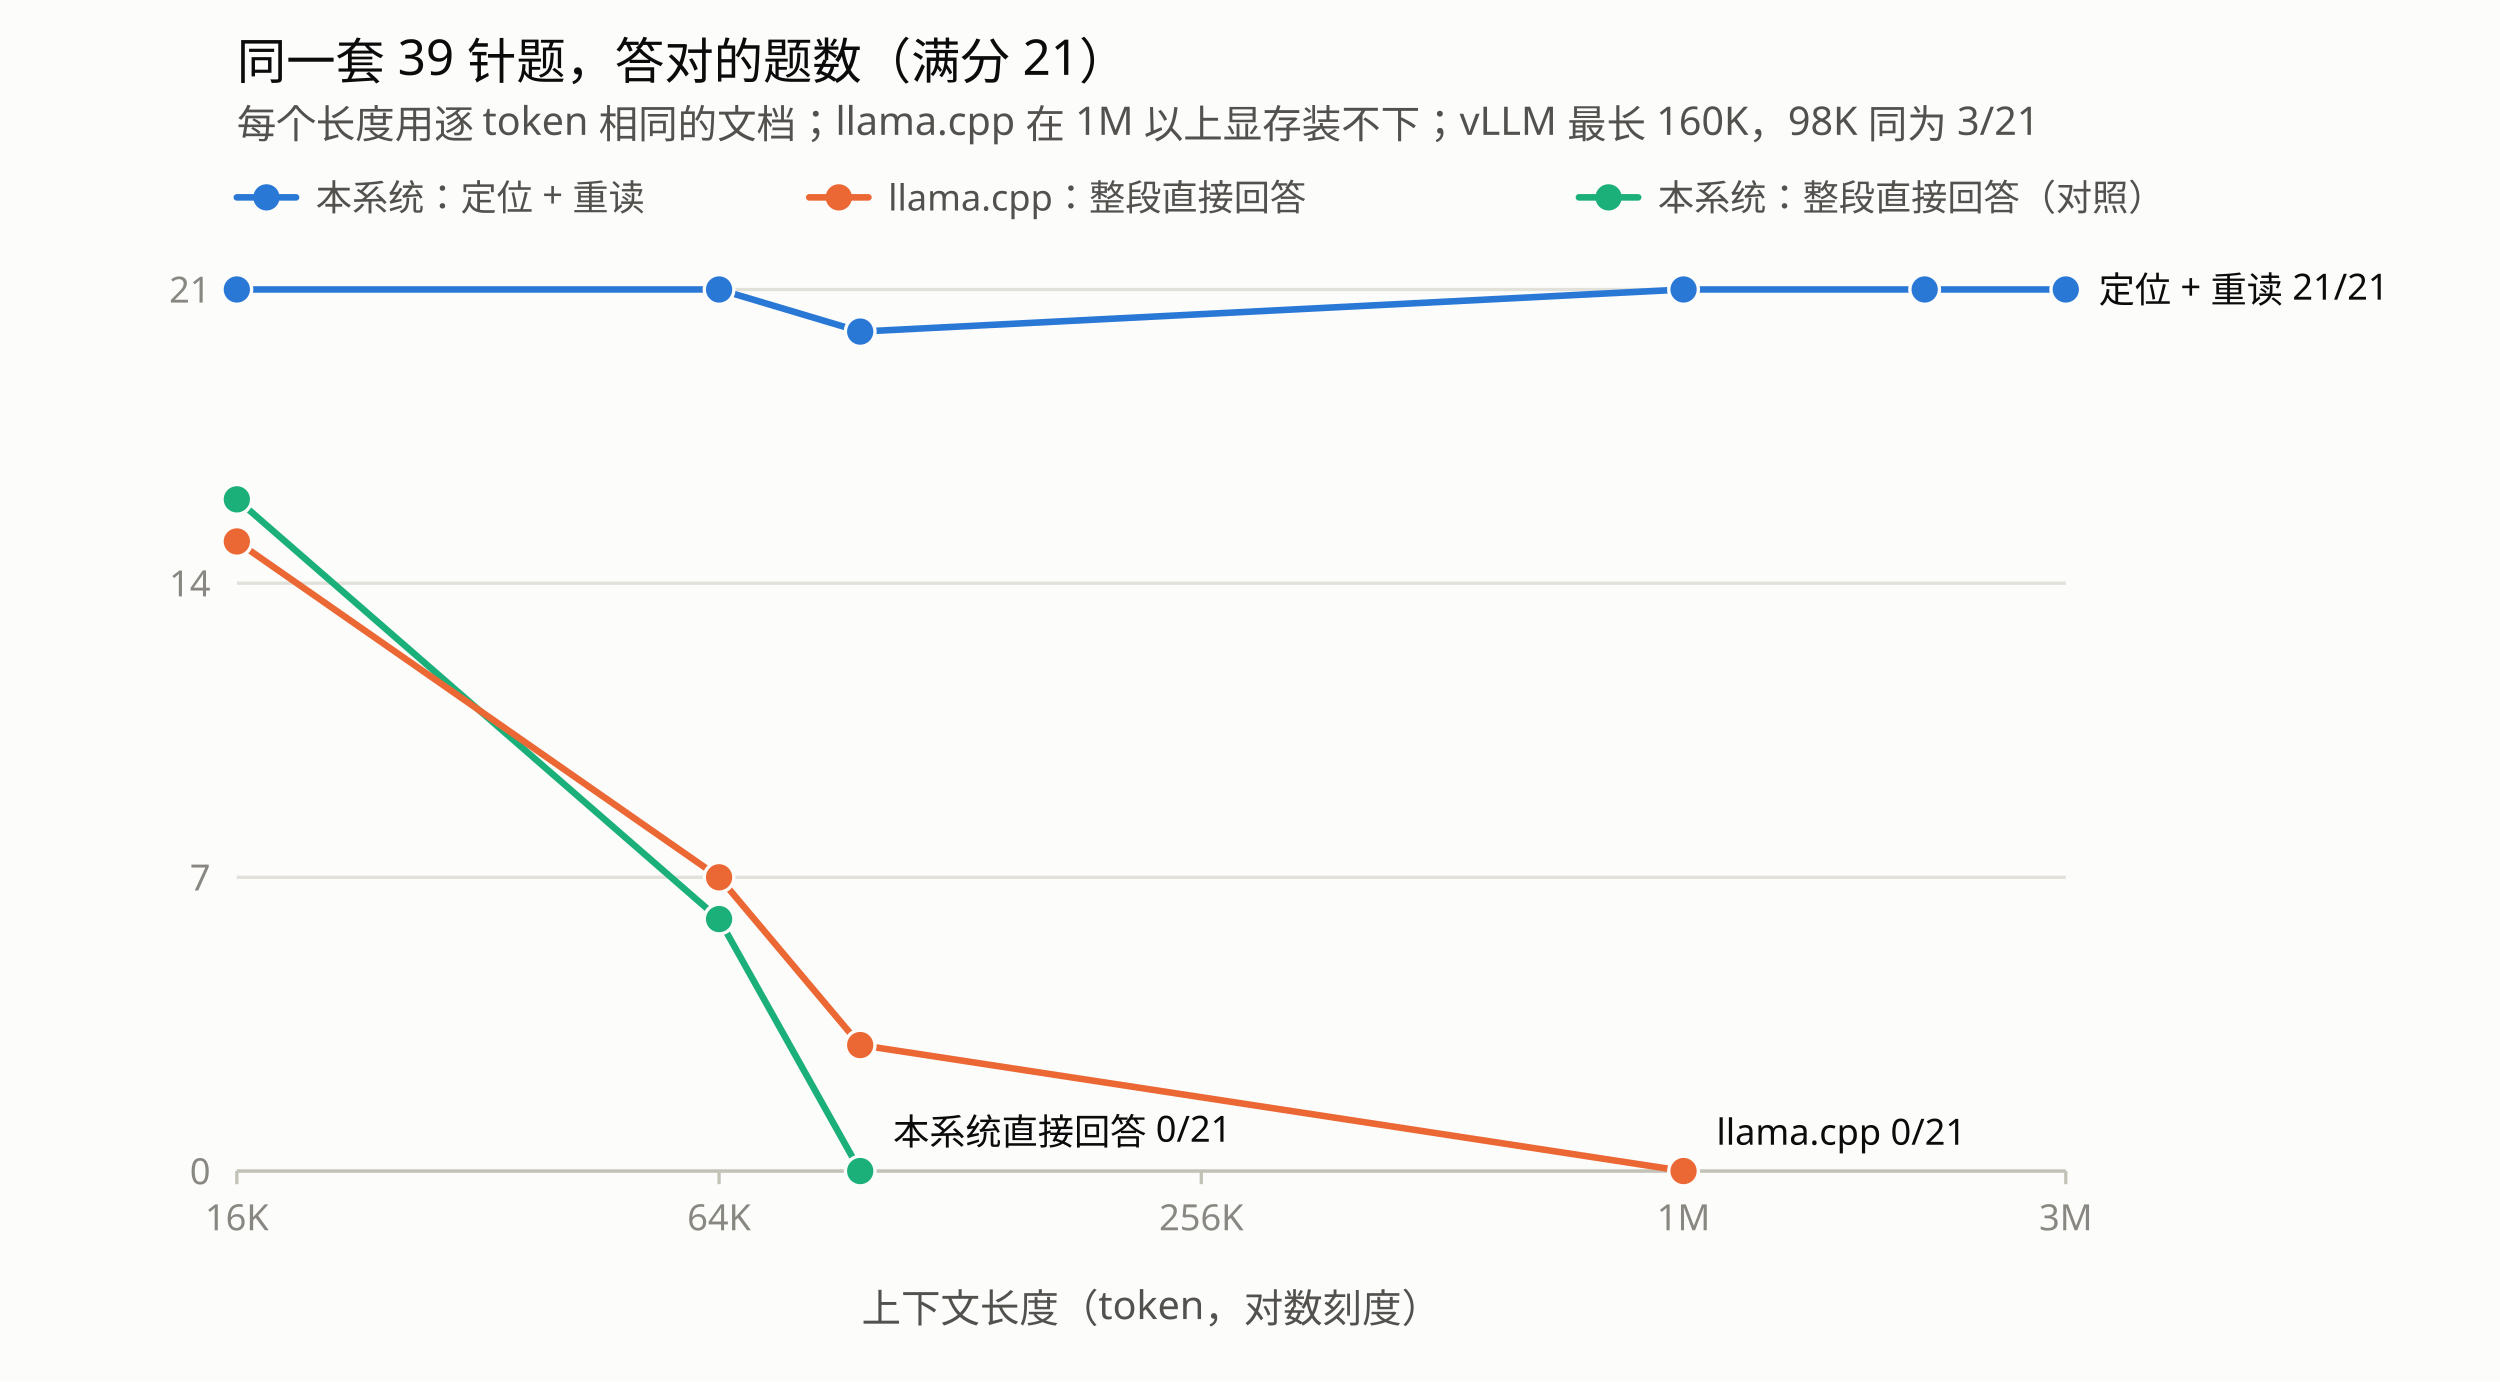
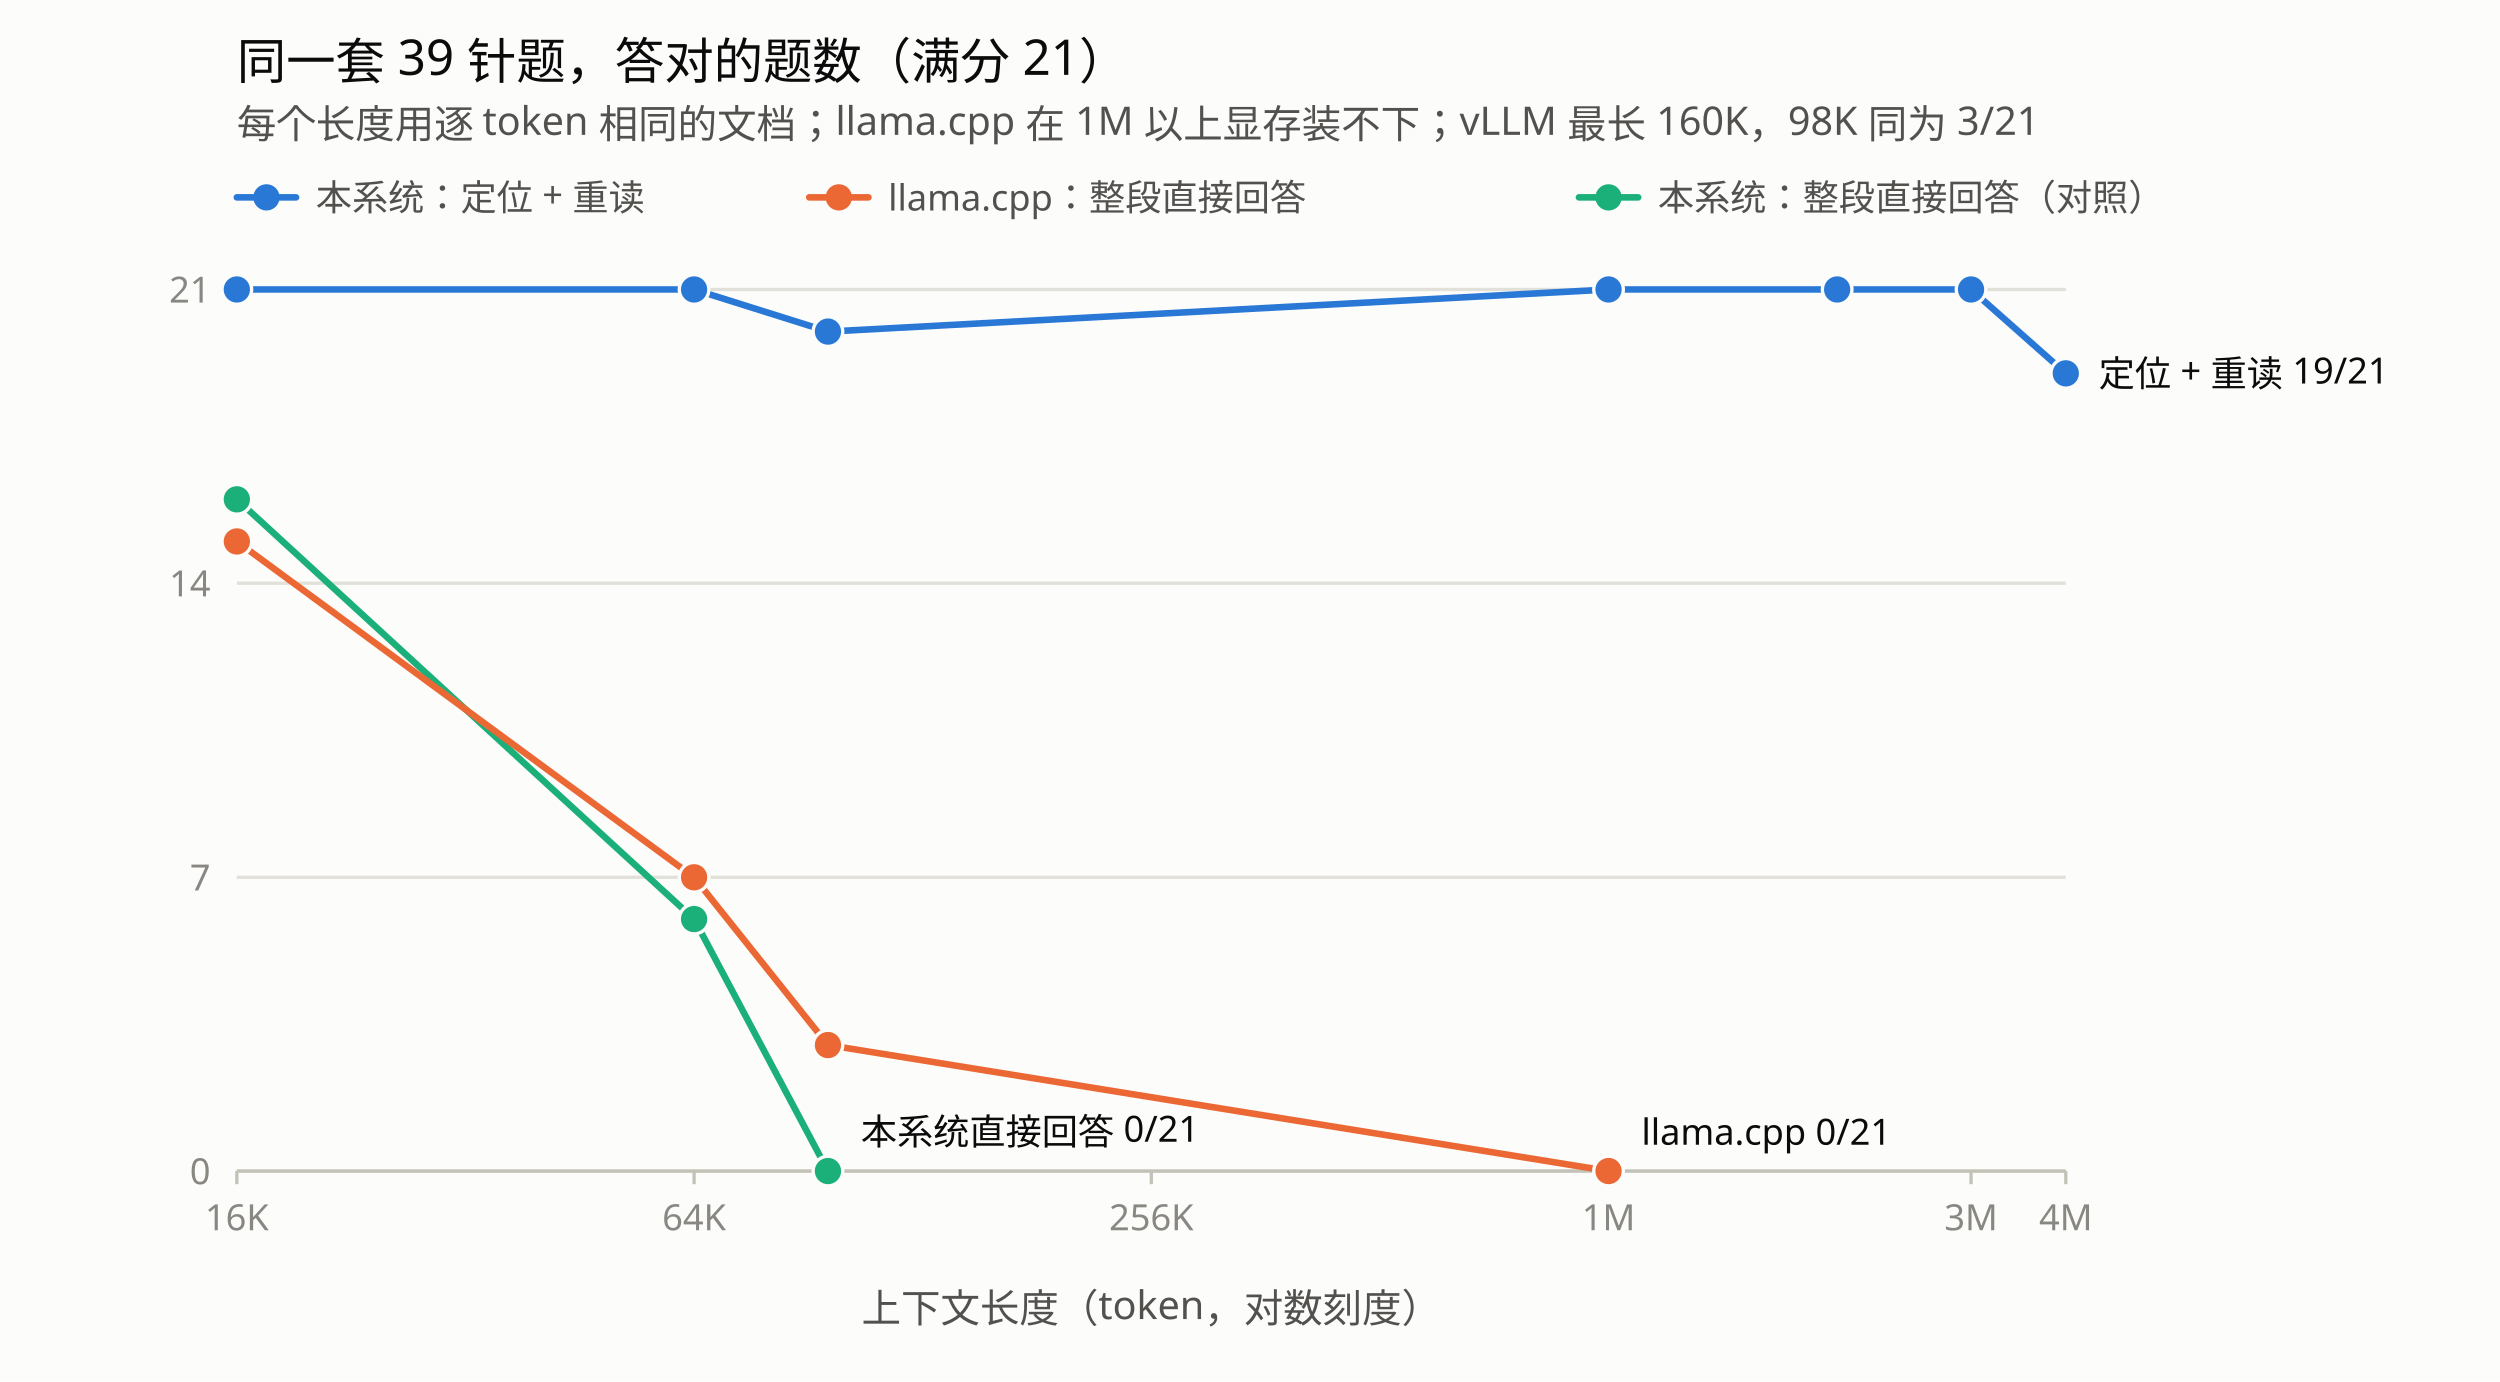
<svg xmlns="http://www.w3.org/2000/svg" width="760" height="420" viewBox="0 0 760 420" font-family="Microsoft YaHei, PingFang SC, sans-serif">
  <rect x="0" y="0" width="760" height="420" fill="#fcfcfb" />
  <text x="72" y="24" font-size="15" fill="#0b0b0b">同一套 39 针题，答对的题数（满分 21）</text>
  <text x="72" y="42" font-size="12" fill="#52514e">每个长度用逐 token 相同的文档；llama.cpp 在 1M 以上显存装不下；vLLM 最长 160K，98K 同为 3/21</text>
  <line x1="72" y1="356.0" x2="628" y2="356.0" stroke="#e1e0d9" stroke-width="1" />
  <text x="64" y="360.0" font-size="11" fill="#898781" text-anchor="end">0</text>
  <line x1="72" y1="266.7" x2="628" y2="266.7" stroke="#e1e0d9" stroke-width="1" />
  <text x="64" y="270.7" font-size="11" fill="#898781" text-anchor="end">7</text>
  <line x1="72" y1="177.3" x2="628" y2="177.3" stroke="#e1e0d9" stroke-width="1" />
  <text x="64" y="181.3" font-size="11" fill="#898781" text-anchor="end">14</text>
  <line x1="72" y1="88.0" x2="628" y2="88.0" stroke="#e1e0d9" stroke-width="1" />
  <text x="64" y="92.0" font-size="11" fill="#898781" text-anchor="end">21</text>
  <line x1="72" y1="356" x2="628" y2="356" stroke="#c3c2b7" stroke-width="1" />
  <line x1="72.0" y1="356" x2="72.0" y2="360" stroke="#c3c2b7" stroke-width="1" />
  <text x="72.0" y="374" font-size="11" fill="#898781" text-anchor="middle">16K</text>
-   <line x1="218.6" y1="356" x2="218.6" y2="360" stroke="#c3c2b7" stroke-width="1" />
-   <text x="218.6" y="374" font-size="11" fill="#898781" text-anchor="middle">64K</text>
-   <line x1="365.2" y1="356" x2="365.2" y2="360" stroke="#c3c2b7" stroke-width="1" />
-   <text x="365.2" y="374" font-size="11" fill="#898781" text-anchor="middle">256K</text>
-   <line x1="511.8" y1="356" x2="511.8" y2="360" stroke="#c3c2b7" stroke-width="1" />
-   <text x="511.8" y="374" font-size="11" fill="#898781" text-anchor="middle">1M</text>
+   <line x1="211.0" y1="356" x2="211.0" y2="360" stroke="#c3c2b7" stroke-width="1" />
+   <text x="211.0" y="374" font-size="11" fill="#898781" text-anchor="middle">64K</text>
+   <line x1="350.0" y1="356" x2="350.0" y2="360" stroke="#c3c2b7" stroke-width="1" />
+   <text x="350.0" y="374" font-size="11" fill="#898781" text-anchor="middle">256K</text>
+   <line x1="489.0" y1="356" x2="489.0" y2="360" stroke="#c3c2b7" stroke-width="1" />
+   <text x="489.0" y="374" font-size="11" fill="#898781" text-anchor="middle">1M</text>
+   <line x1="599.2" y1="356" x2="599.2" y2="360" stroke="#c3c2b7" stroke-width="1" />
+   <text x="599.2" y="374" font-size="11" fill="#898781" text-anchor="middle">3M</text>
  <line x1="628.0" y1="356" x2="628.0" y2="360" stroke="#c3c2b7" stroke-width="1" />
-   <text x="628.0" y="374" font-size="11" fill="#898781" text-anchor="middle">3M</text>
+   <text x="628.0" y="374" font-size="11" fill="#898781" text-anchor="middle">4M</text>
  <text x="350.0" y="402" font-size="12" fill="#52514e" text-anchor="middle">上下文长度（token，对数刻度）</text>
  <line x1="72" y1="60" x2="90" y2="60" stroke="#2a78d6" stroke-width="2" stroke-linecap="round" />
  <circle cx="81" cy="60" r="4" fill="#2a78d6" />
  <text x="96" y="64" font-size="11" fill="#52514e">本系统：定位 + 重读</text>
  <line x1="246" y1="60" x2="264" y2="60" stroke="#eb6834" stroke-width="2" stroke-linecap="round" />
  <circle cx="255" cy="60" r="4" fill="#eb6834" />
  <text x="270" y="64" font-size="11" fill="#52514e">llama.cpp：整段直接回答</text>
  <line x1="480" y1="60" x2="498" y2="60" stroke="#1baf7a" stroke-width="2" stroke-linecap="round" />
  <circle cx="489" cy="60" r="4" fill="#1baf7a" />
  <text x="504" y="64" font-size="11" fill="#52514e">本系统：整段直接回答（对照）</text>
-   <path d="M 72.0 151.8 L 218.6 279.4 L 261.5 356.0" fill="none" stroke="#1baf7a" stroke-width="2" stroke-linejoin="round" stroke-linecap="round" />
+   <path d="M 72.0 151.8 L 211.0 279.4 L 251.7 356.0" fill="none" stroke="#1baf7a" stroke-width="2" stroke-linejoin="round" stroke-linecap="round" />
  <circle cx="72.0" cy="151.8" r="5" fill="#fcfcfb" />
  <circle cx="72.0" cy="151.8" r="4" fill="#1baf7a" />
-   <circle cx="218.6" cy="279.4" r="5" fill="#fcfcfb" />
-   <circle cx="218.6" cy="279.4" r="4" fill="#1baf7a" />
-   <circle cx="261.5" cy="356.0" r="5" fill="#fcfcfb" />
-   <circle cx="261.5" cy="356.0" r="4" fill="#1baf7a" />
-   <path d="M 72.0 164.6 L 218.6 266.7 L 261.5 317.7 L 511.8 356.0" fill="none" stroke="#eb6834" stroke-width="2" stroke-linejoin="round" stroke-linecap="round" />
+   <circle cx="211.0" cy="279.4" r="5" fill="#fcfcfb" />
+   <circle cx="211.0" cy="279.4" r="4" fill="#1baf7a" />
+   <circle cx="251.7" cy="356.0" r="5" fill="#fcfcfb" />
+   <circle cx="251.7" cy="356.0" r="4" fill="#1baf7a" />
+   <path d="M 72.0 164.6 L 211.0 266.7 L 251.7 317.7 L 489.0 356.0" fill="none" stroke="#eb6834" stroke-width="2" stroke-linejoin="round" stroke-linecap="round" />
  <circle cx="72.0" cy="164.6" r="5" fill="#fcfcfb" />
  <circle cx="72.0" cy="164.6" r="4" fill="#eb6834" />
-   <circle cx="218.6" cy="266.7" r="5" fill="#fcfcfb" />
-   <circle cx="218.6" cy="266.7" r="4" fill="#eb6834" />
-   <circle cx="261.5" cy="317.7" r="5" fill="#fcfcfb" />
-   <circle cx="261.5" cy="317.7" r="4" fill="#eb6834" />
-   <circle cx="511.8" cy="356.0" r="5" fill="#fcfcfb" />
-   <circle cx="511.8" cy="356.0" r="4" fill="#eb6834" />
-   <path d="M 72.0 88.0 L 218.6 88.0 L 261.5 100.8 L 511.8 88.0 L 585.1 88.0 L 628.0 88.0" fill="none" stroke="#2a78d6" stroke-width="2" stroke-linejoin="round" stroke-linecap="round" />
+   <circle cx="211.0" cy="266.7" r="5" fill="#fcfcfb" />
+   <circle cx="211.0" cy="266.7" r="4" fill="#eb6834" />
+   <circle cx="251.7" cy="317.7" r="5" fill="#fcfcfb" />
+   <circle cx="251.7" cy="317.7" r="4" fill="#eb6834" />
+   <circle cx="489.0" cy="356.0" r="5" fill="#fcfcfb" />
+   <circle cx="489.0" cy="356.0" r="4" fill="#eb6834" />
+   <path d="M 72.0 88.0 L 211.0 88.0 L 251.7 100.8 L 489.0 88.0 L 558.5 88.0 L 599.2 88.0 L 628.0 113.5" fill="none" stroke="#2a78d6" stroke-width="2" stroke-linejoin="round" stroke-linecap="round" />
  <circle cx="72.0" cy="88.0" r="5" fill="#fcfcfb" />
  <circle cx="72.0" cy="88.0" r="4" fill="#2a78d6" />
-   <circle cx="218.6" cy="88.0" r="5" fill="#fcfcfb" />
-   <circle cx="218.6" cy="88.0" r="4" fill="#2a78d6" />
-   <circle cx="261.5" cy="100.8" r="5" fill="#fcfcfb" />
-   <circle cx="261.5" cy="100.8" r="4" fill="#2a78d6" />
-   <circle cx="511.8" cy="88.0" r="5" fill="#fcfcfb" />
-   <circle cx="511.8" cy="88.0" r="4" fill="#2a78d6" />
-   <circle cx="585.1" cy="88.0" r="5" fill="#fcfcfb" />
-   <circle cx="585.1" cy="88.0" r="4" fill="#2a78d6" />
-   <circle cx="628.0" cy="88.0" r="5" fill="#fcfcfb" />
-   <circle cx="628.0" cy="88.0" r="4" fill="#2a78d6" />
-   <text x="638.0" y="92.0" font-size="11" fill="#0b0b0b" text-anchor="start">定位 + 重读 21/21</text>
-   <text x="271.5" y="348.0" font-size="11" fill="#0b0b0b" text-anchor="start">本系统直接回答 0/21</text>
-   <text x="521.8" y="348.0" font-size="11" fill="#0b0b0b" text-anchor="start">llama.cpp 0/21</text>
+   <circle cx="211.0" cy="88.0" r="5" fill="#fcfcfb" />
+   <circle cx="211.0" cy="88.0" r="4" fill="#2a78d6" />
+   <circle cx="251.7" cy="100.8" r="5" fill="#fcfcfb" />
+   <circle cx="251.7" cy="100.8" r="4" fill="#2a78d6" />
+   <circle cx="489.0" cy="88.0" r="5" fill="#fcfcfb" />
+   <circle cx="489.0" cy="88.0" r="4" fill="#2a78d6" />
+   <circle cx="558.5" cy="88.0" r="5" fill="#fcfcfb" />
+   <circle cx="558.5" cy="88.0" r="4" fill="#2a78d6" />
+   <circle cx="599.2" cy="88.0" r="5" fill="#fcfcfb" />
+   <circle cx="599.2" cy="88.0" r="4" fill="#2a78d6" />
+   <circle cx="628.0" cy="113.5" r="5" fill="#fcfcfb" />
+   <circle cx="628.0" cy="113.5" r="4" fill="#2a78d6" />
+   <text x="638.0" y="117.5" font-size="11" fill="#0b0b0b" text-anchor="start">定位 + 重读 19/21</text>
+   <text x="261.7" y="348.0" font-size="11" fill="#0b0b0b" text-anchor="start">本系统直接回答 0/21</text>
+   <text x="499.0" y="348.0" font-size="11" fill="#0b0b0b" text-anchor="start">llama.cpp 0/21</text>
</svg>
